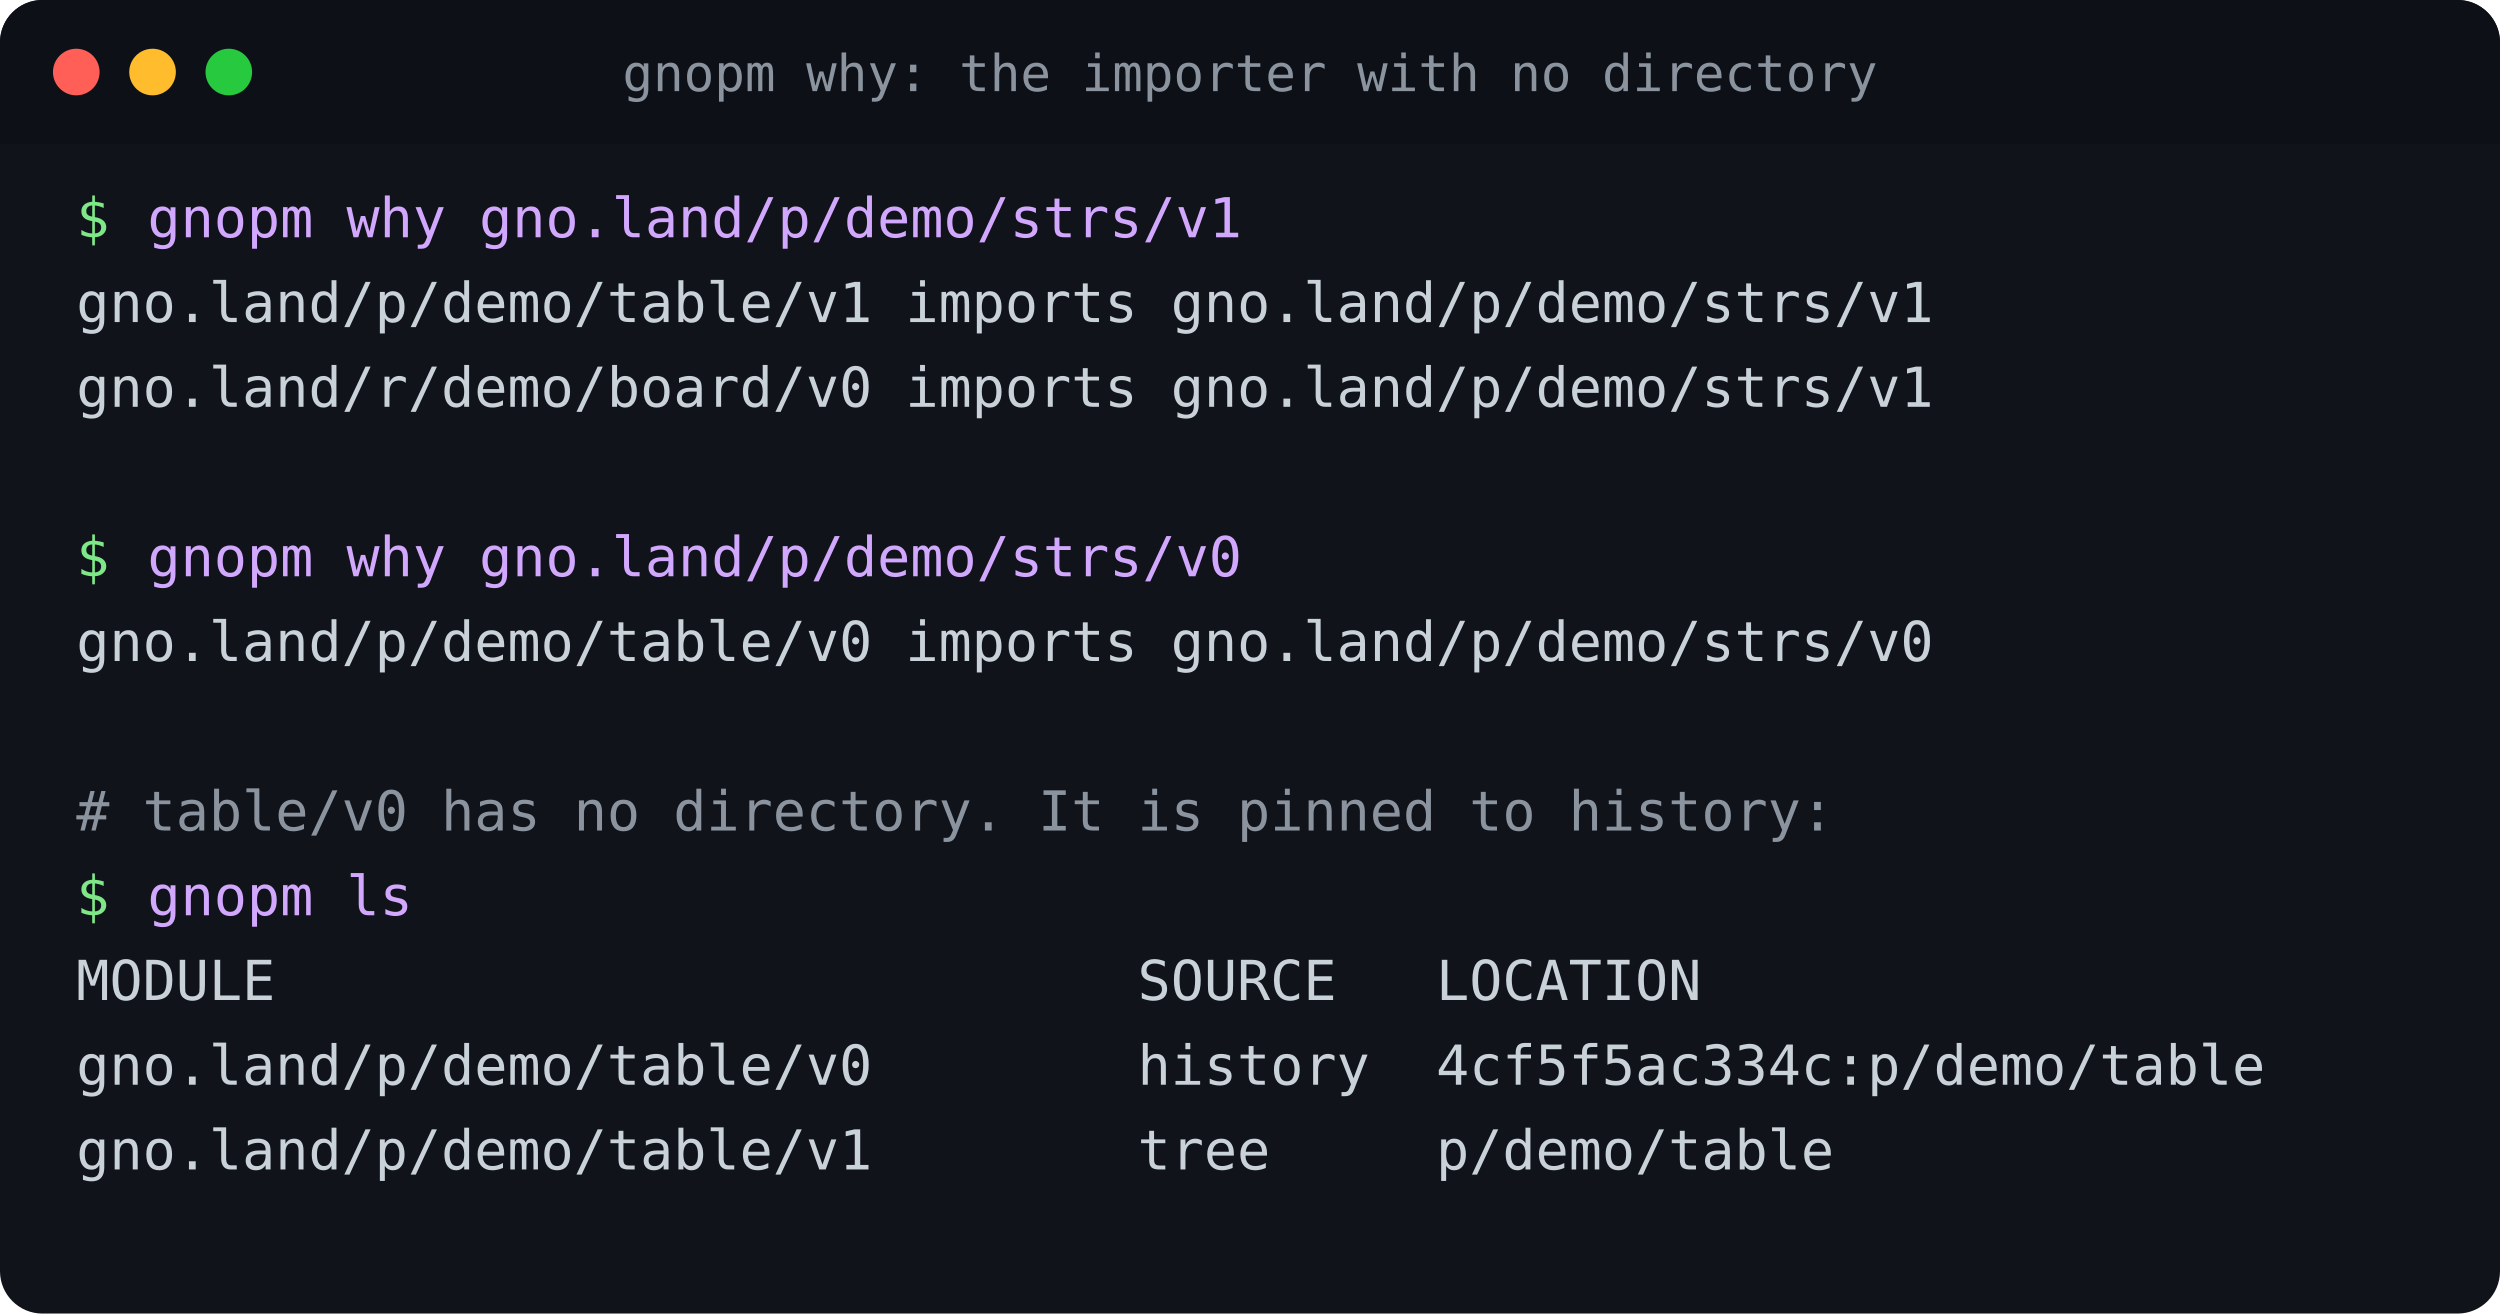
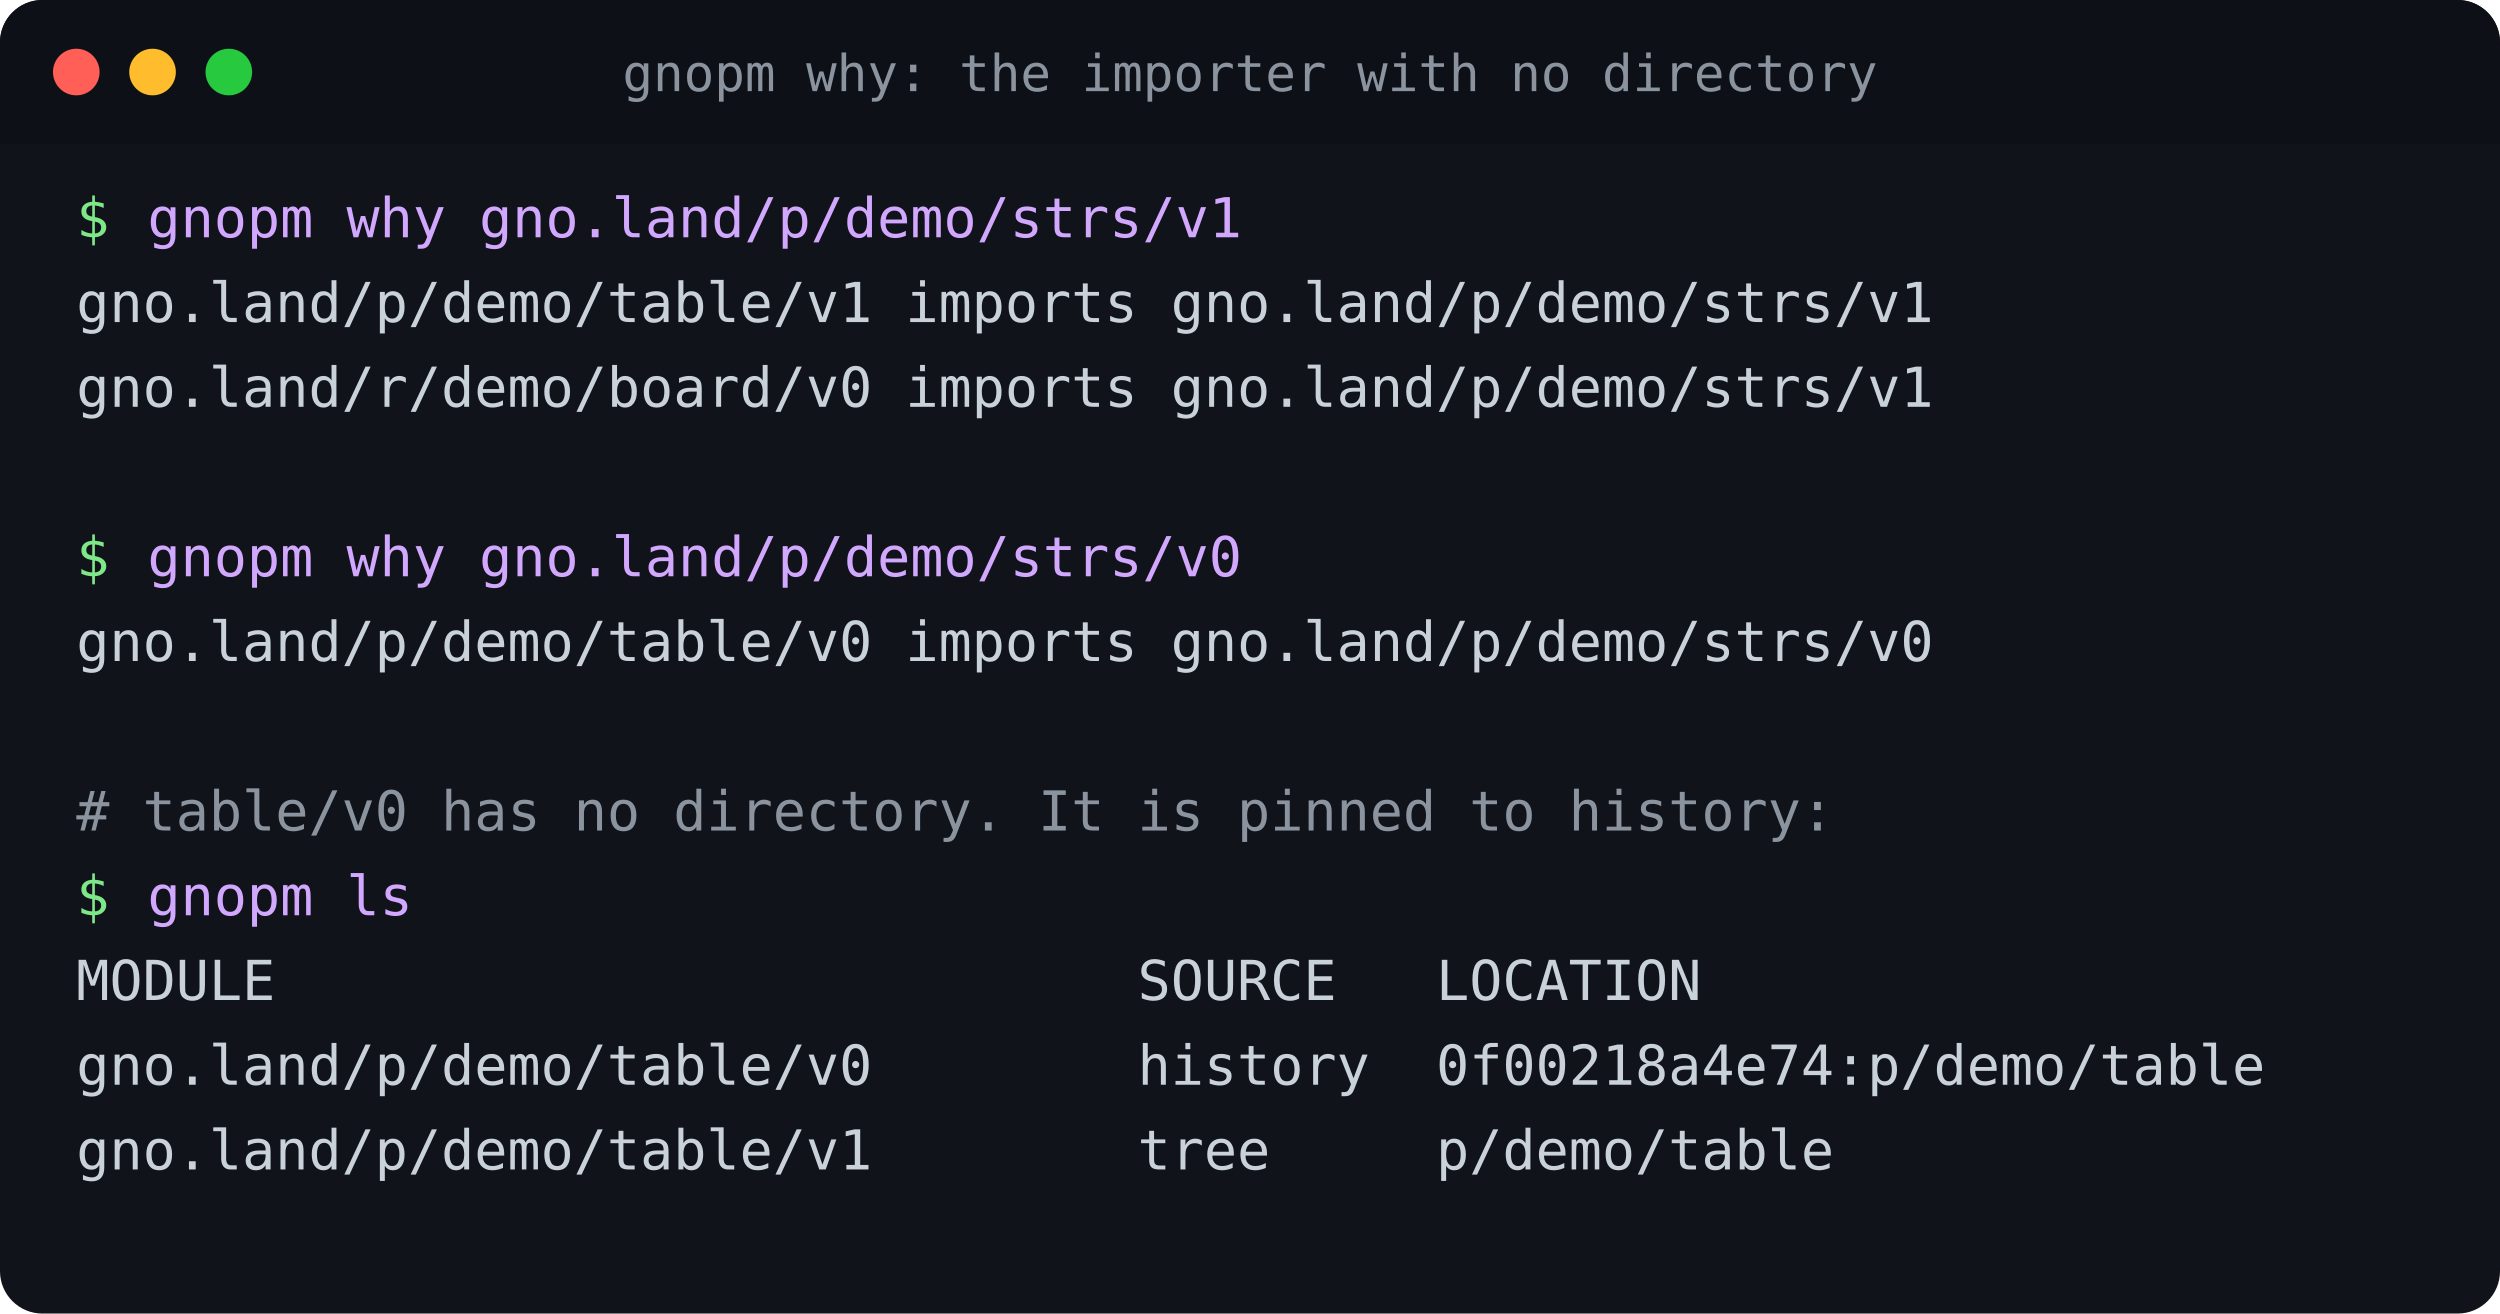
<svg xmlns="http://www.w3.org/2000/svg" width="590" height="310" viewBox="0 0 590 310" font-family="ui-monospace,SFMono-Regular,Menlo,monospace" font-size="13">
  <rect width="590" height="310" rx="10" fill="#11131a" />
  <rect width="590" height="34" rx="10" fill="#0d1117" />
  <rect y="24" width="590" height="10" fill="#0d1117" />
  <circle cx="18" cy="17.0" r="5.5" fill="#ff5f56" />
  <circle cx="36" cy="17.0" r="5.5" fill="#ffbd2e" />
  <circle cx="54" cy="17.0" r="5.5" fill="#27c93f" />
  <text x="295.0" y="21.5" fill="#8b949e" text-anchor="middle" font-size="12">gnopm why: the importer with no directory</text>
  <text x="18" y="56" fill="#7ee787">$</text>
  <text x="34.8" y="56" fill="#d2a8ff">gnopm why gno.land/p/demo/strs/v1</text>
  <text x="18" y="76" fill="#c9d1d9" xml:space="preserve">gno.land/p/demo/table/v1 imports gno.land/p/demo/strs/v1</text>
  <text x="18" y="96" fill="#c9d1d9" xml:space="preserve">gno.land/r/demo/board/v0 imports gno.land/p/demo/strs/v1</text>
  <text x="18" y="136" fill="#7ee787">$</text>
  <text x="34.8" y="136" fill="#d2a8ff">gnopm why gno.land/p/demo/strs/v0</text>
  <text x="18" y="156" fill="#c9d1d9" xml:space="preserve">gno.land/p/demo/table/v0 imports gno.land/p/demo/strs/v0</text>
  <text x="18" y="196" fill="#8b949e" xml:space="preserve"># table/v0 has no directory. It is pinned to history:</text>
  <text x="18" y="216" fill="#7ee787">$</text>
  <text x="34.8" y="216" fill="#d2a8ff">gnopm ls</text>
  <text x="18" y="236" fill="#c9d1d9" xml:space="preserve">MODULE                          SOURCE   LOCATION</text>
-   <text x="18" y="256" fill="#c9d1d9" xml:space="preserve">gno.land/p/demo/table/v0        history  4cf5f5ac334c:p/demo/table</text>
+   <text x="18" y="256" fill="#c9d1d9" xml:space="preserve">gno.land/p/demo/table/v0        history  0f00218a4e74:p/demo/table</text>
  <text x="18" y="276" fill="#c9d1d9" xml:space="preserve">gno.land/p/demo/table/v1        tree     p/demo/table</text>
</svg>
